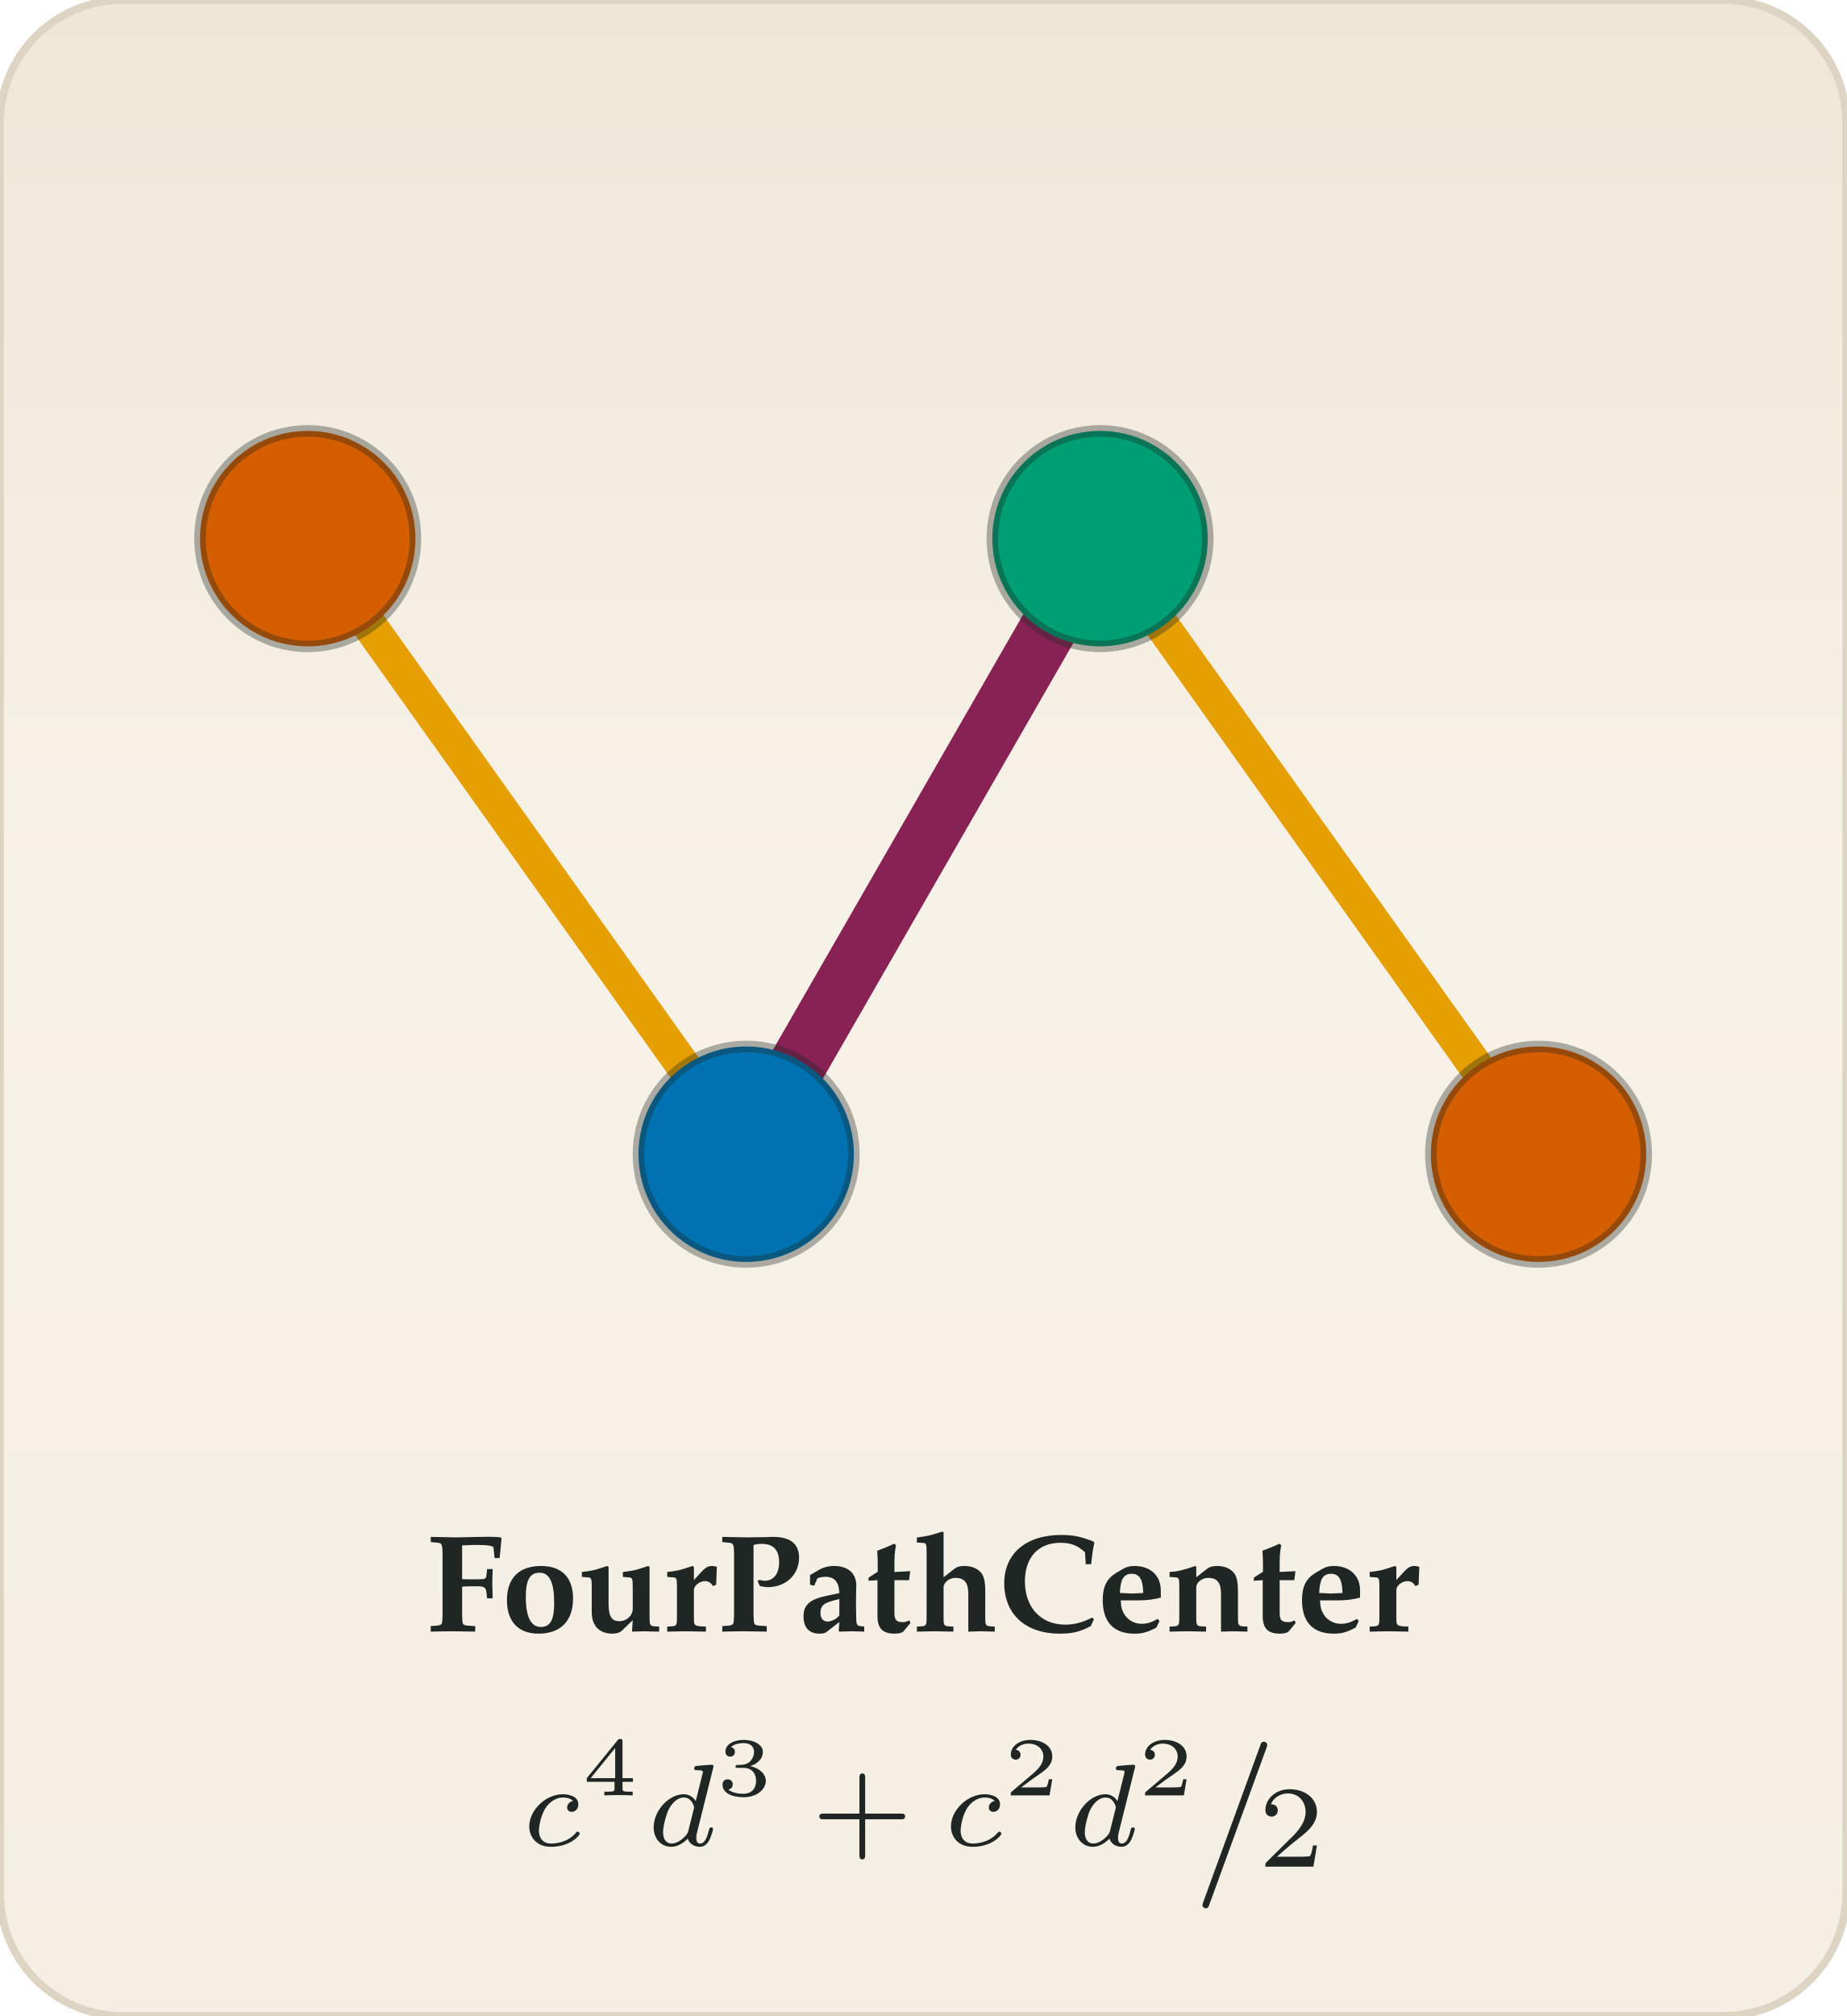
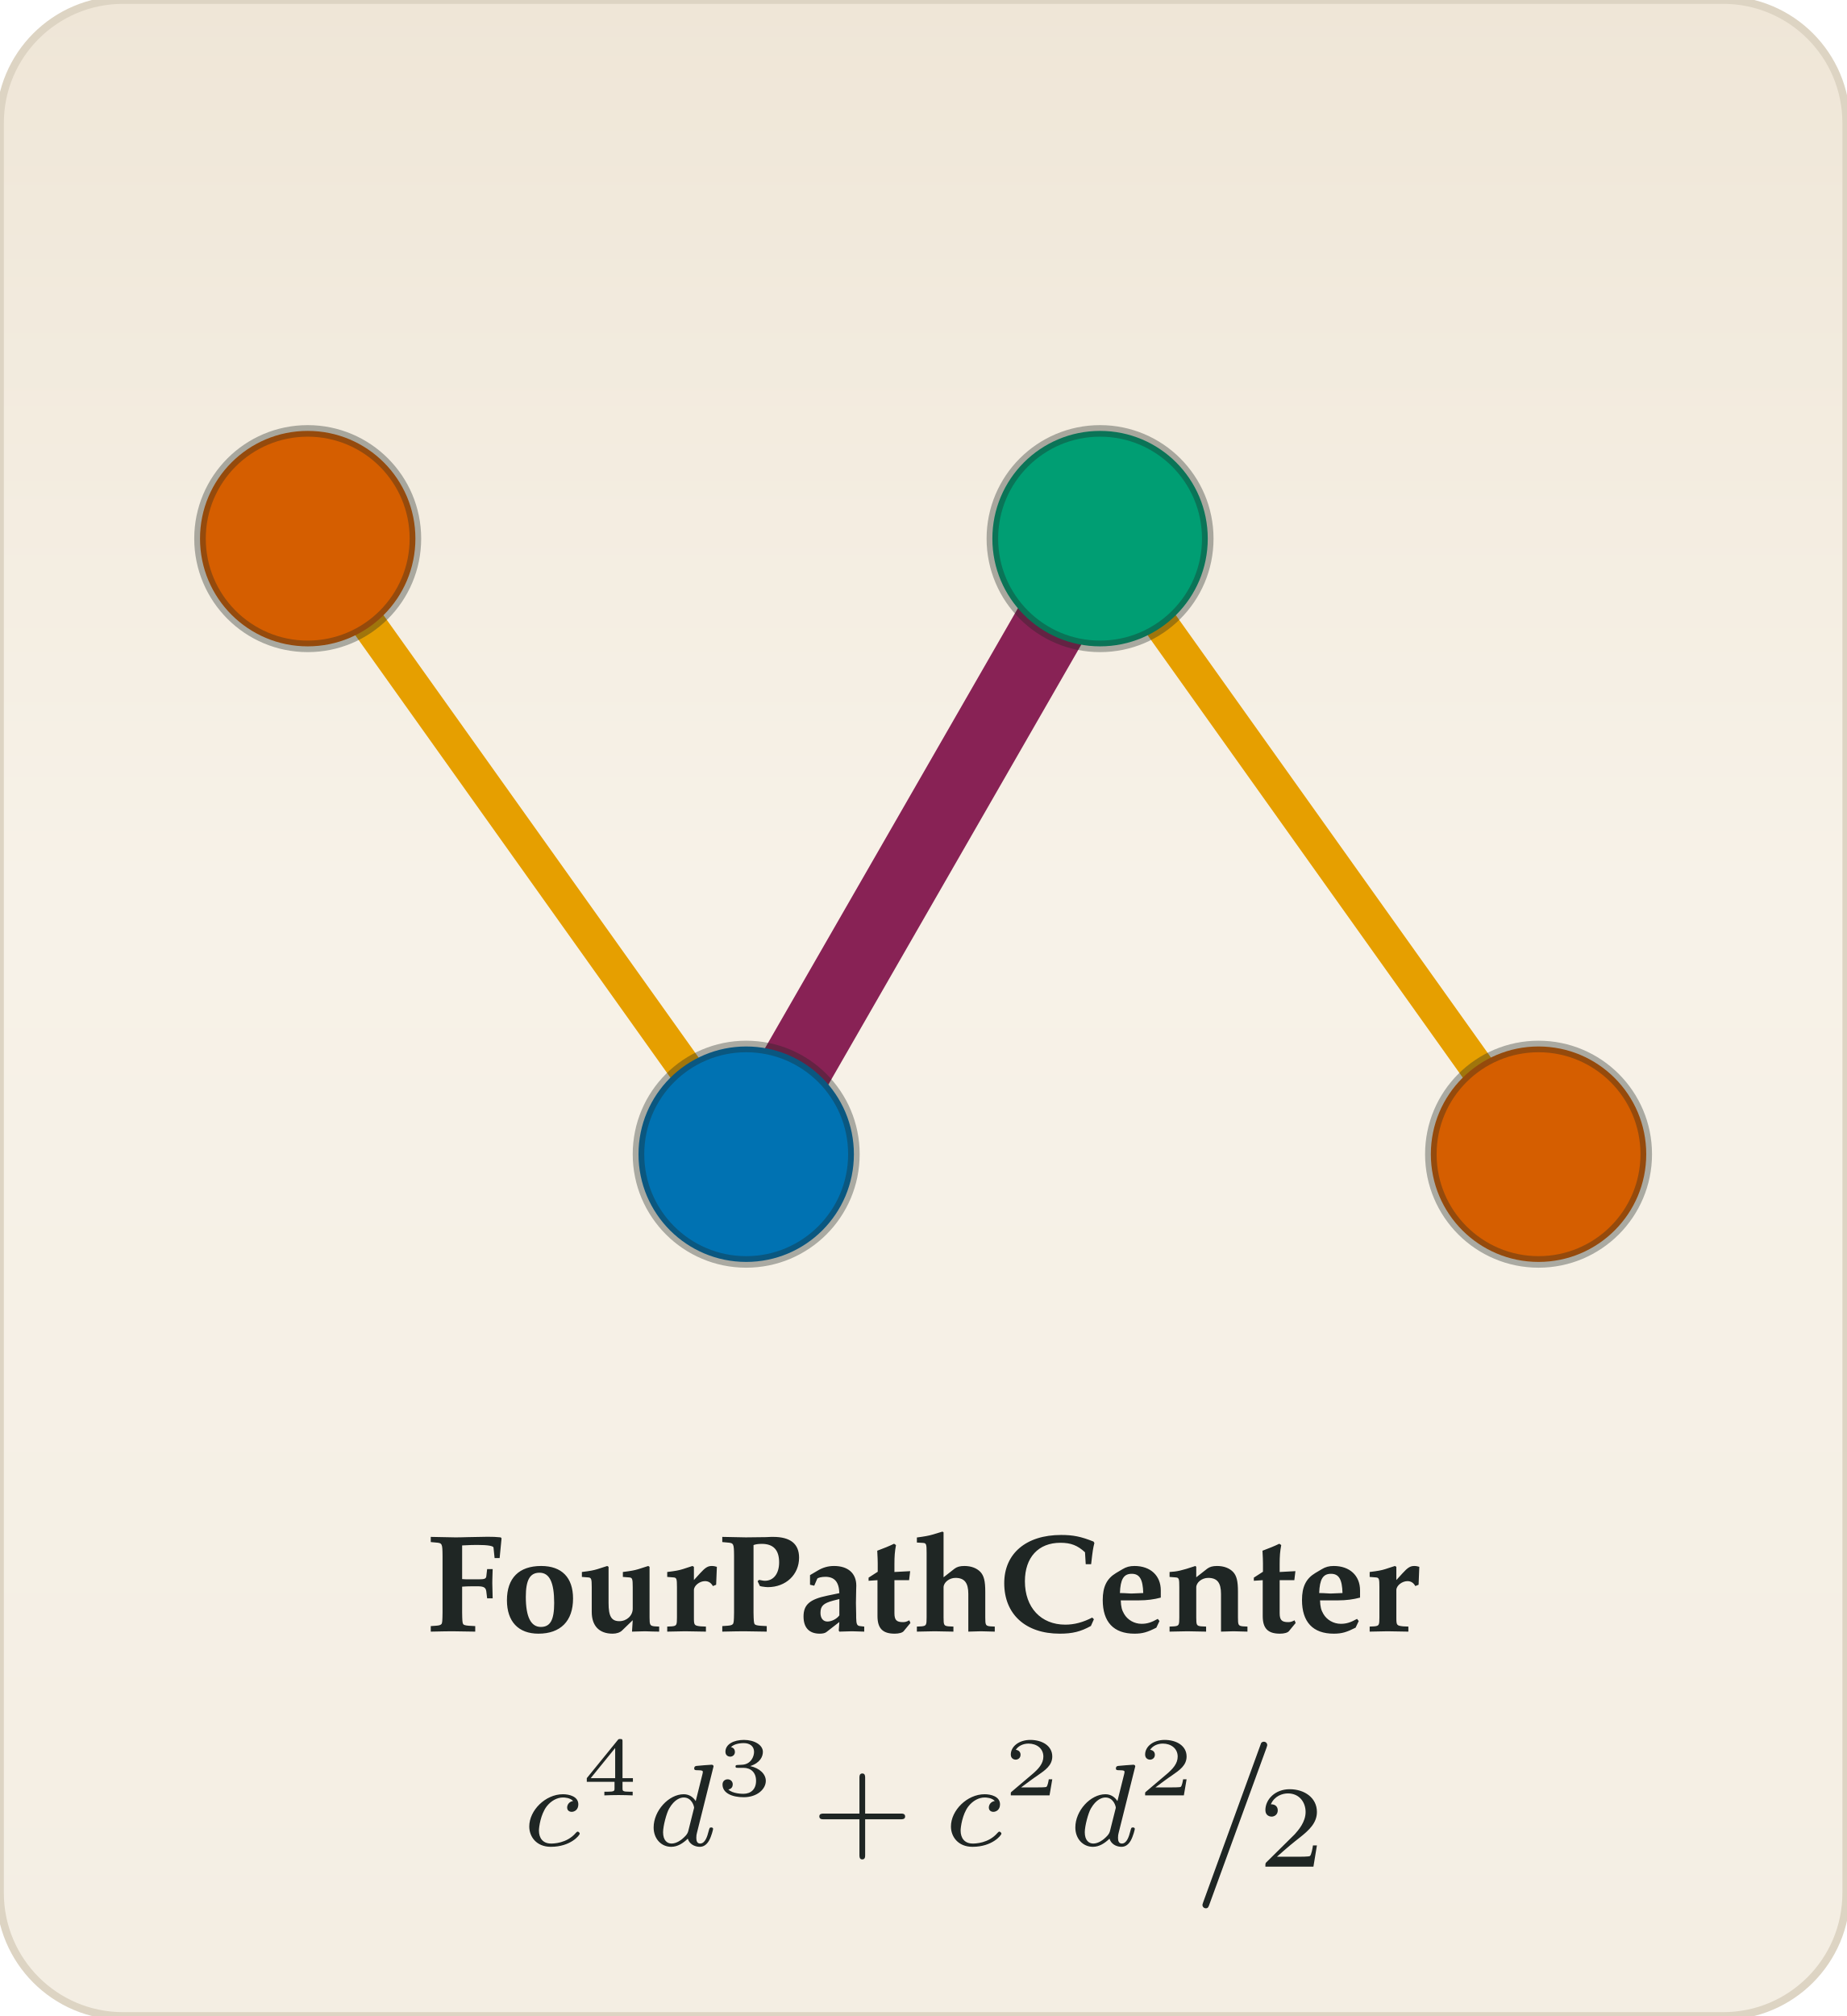
<svg xmlns="http://www.w3.org/2000/svg" xmlns:xlink="http://www.w3.org/1999/xlink" viewBox="0 0 240 262" width="240" height="262" role="img" aria-label="FourPathCenter (orbit 3)">
  <defs>
    <linearGradient id="paper" x1="0" y1="0" x2="0" y2="262" gradientUnits="userSpaceOnUse">
      <stop offset="0" stop-color="#efe6d7" />
      <stop offset="0.44" stop-color="#f7f2e8" />
      <stop offset="1" stop-color="#f4eee3" />
    </linearGradient>
  </defs>
  <rect width="240" height="262" rx="16" fill="url(#paper)" stroke="#ddd4c3" stroke-width="1" />
  <line x1="40.0" y1="70.0" x2="97.0" y2="150.0" stroke="#E69F00" stroke-width="4.5" stroke-linecap="round" />
  <line x1="143.0" y1="70.0" x2="200.0" y2="150.0" stroke="#E69F00" stroke-width="4.5" stroke-linecap="round" />
-   <line x1="97.0" y1="150.0" x2="143.0" y2="70.0" stroke="#882255" stroke-width="7.5" stroke-linecap="round" />
+   <line x1="97.0" y1="150.0" x2="143.0" y2="70.0" stroke="#882255" stroke-width="9.5" stroke-linecap="round" />
  <circle cx="40.0" cy="70.0" r="14" fill="#D55E00" stroke="#1f2624" stroke-width="1.5" stroke-opacity="0.35" />
  <circle cx="97.0" cy="150.0" r="14" fill="#0072B2" stroke="#1f2624" stroke-width="1.5" stroke-opacity="0.35" />
  <circle cx="143.0" cy="70.0" r="14" fill="#009E73" stroke="#1f2624" stroke-width="1.5" stroke-opacity="0.35" />
  <circle cx="200.0" cy="150.0" r="14" fill="#D55E00" stroke="#1f2624" stroke-width="1.5" stroke-opacity="0.35" />
  <text x="120.0" y="212" text-anchor="middle" font-family="Iowan Old Style, Palatino Linotype, Book Antiqua, Georgia, serif" font-size="18" font-weight="600" fill="#1f2624">FourPathCenter</text>
  <svg x="68.80" y="226.00" width="102.39" height="22.00" viewBox="-69.575 -70.17 47.123 10.125" overflow="visible">
    <g fill="#1f2624">
      <defs>
        <path id="f3_g0-61" d="M4.374-7.093C4.423-7.223 4.423-7.263 4.423-7.273C4.423-7.382 4.334-7.472 4.224-7.472C4.154-7.472 4.085-7.442 4.055-7.382L.598 2.112C.548 2.242 .548 2.281 .548 2.291C.548 2.401 .638 2.491 .747 2.491C.877 2.491 .907 2.421 .966 2.252L4.374-7.093Z" />
        <path id="f3_g2-43" d="M3.229-1.576H5.363C5.454-1.576 5.621-1.576 5.621-1.743C5.621-1.918 5.461-1.918 5.363-1.918H3.229V-4.059C3.229-4.149 3.229-4.317 3.062-4.317C2.887-4.317 2.887-4.156 2.887-4.059V-1.918H.746C.656-1.918 .488-1.918 .488-1.75C.488-1.576 .649-1.576 .746-1.576H2.887V.565C2.887 .656 2.887 .823 3.055 .823C3.229 .823 3.229 .663 3.229 .565V-1.576Z" />
        <path id="f3_g2-50" d="M3.522-1.269H3.285C3.264-1.116 3.194-.704 3.103-.635C3.048-.593 2.511-.593 2.413-.593H1.13C1.862-1.241 2.106-1.437 2.525-1.764C3.041-2.176 3.522-2.608 3.522-3.271C3.522-4.115 2.783-4.631 1.89-4.631C1.025-4.631 .439-4.024 .439-3.382C.439-3.027 .739-2.992 .809-2.992C.976-2.992 1.179-3.11 1.179-3.361C1.179-3.487 1.13-3.731 .767-3.731C.983-4.226 1.458-4.38 1.785-4.38C2.483-4.38 2.845-3.836 2.845-3.271C2.845-2.664 2.413-2.183 2.19-1.932L.509-.272C.439-.209 .439-.195 .439 0H3.313L3.522-1.269Z" />
        <path id="f3_g3-50" d="M2.934-.961H2.725C2.71-.867 2.66-.558 2.58-.508C2.54-.478 2.122-.478 2.047-.478H1.071C1.4-.722 1.768-1.001 2.067-1.2C2.516-1.509 2.934-1.798 2.934-2.326C2.934-2.964 2.331-3.318 1.619-3.318C.946-3.318 .453-2.929 .453-2.441C.453-2.182 .672-2.137 .742-2.137C.877-2.137 1.036-2.227 1.036-2.431C1.036-2.61 .907-2.71 .752-2.725C.892-2.949 1.181-3.098 1.514-3.098C1.998-3.098 2.401-2.809 2.401-2.321C2.401-1.903 2.112-1.584 1.729-1.26L.513-.229C.463-.184 .458-.184 .453-.149V0H2.77L2.934-.961Z" />
        <path id="f3_g3-51" d="M1.644-1.649C2.102-1.649 2.406-1.365 2.406-.872C2.406-.364 2.092-.095 1.649-.095C1.594-.095 1.001-.095 .747-.354C.951-.384 1.011-.538 1.011-.658C1.011-.842 .872-.961 .707-.961C.548-.961 .399-.857 .399-.648C.399-.13 .986 .11 1.664 .11C2.481 .11 2.989-.384 2.989-.867C2.989-1.275 2.625-1.624 2.057-1.753C2.655-1.948 2.814-2.326 2.814-2.605C2.814-3.014 2.306-3.318 1.679-3.318C1.066-3.318 .573-3.059 .573-2.61C.573-2.376 .762-2.316 .857-2.316C1.001-2.316 1.141-2.421 1.141-2.6C1.141-2.715 1.081-2.854 .902-2.884C1.116-3.113 1.559-3.128 1.664-3.128C2.027-3.128 2.286-2.944 2.286-2.605C2.286-2.316 2.097-1.863 1.574-1.833C1.435-1.828 1.415-1.823 1.285-1.818C1.23-1.813 1.176-1.808 1.176-1.733C1.176-1.649 1.225-1.649 1.315-1.649H1.644Z" />
        <path id="f3_g3-52" d="M3.073-.812V-1.031H2.451V-3.223C2.451-3.342 2.446-3.372 2.316-3.372C2.217-3.372 2.212-3.367 2.157-3.298L.314-1.031V-.812H1.973V-.423C1.973-.269 1.973-.219 1.539-.219H1.365V0C1.599-.01 1.923-.02 2.212-.02S2.819-.01 3.059 0V-.219H2.884C2.451-.219 2.451-.269 2.451-.423V-.812H3.073ZM2.012-2.834V-1.031H.548L2.012-2.834Z" />
        <path id="f3_g1-99" d="M3.055-2.671C2.803-2.629 2.699-2.434 2.699-2.28C2.699-2.092 2.845-2.022 2.971-2.022C3.124-2.022 3.368-2.134 3.368-2.469C3.368-2.943 2.824-3.075 2.448-3.075C1.402-3.075 .432-2.113 .432-1.144C.432-.544 .851 .07 1.723 .07C2.901 .07 3.452-.621 3.452-.718C3.452-.76 3.389-.837 3.333-.837C3.292-.837 3.278-.823 3.222-.767C2.678-.126 1.862-.126 1.736-.126C1.234-.126 1.011-.467 1.011-.9C1.011-1.102 1.109-1.862 1.471-2.343C1.736-2.685 2.099-2.88 2.448-2.88C2.545-2.88 2.88-2.866 3.055-2.671Z" />
        <path id="f3_g1-100" d="M3.982-4.631C3.989-4.645 4.01-4.735 4.01-4.742C4.01-4.777 3.982-4.84 3.898-4.84C3.759-4.84 3.18-4.784 3.006-4.77C2.95-4.763 2.852-4.756 2.852-4.61C2.852-4.512 2.95-4.512 3.034-4.512C3.368-4.512 3.368-4.463 3.368-4.407C3.368-4.359 3.354-4.317 3.34-4.254L2.943-2.664C2.797-2.894 2.559-3.075 2.225-3.075C1.332-3.075 .425-2.092 .425-1.088C.425-.411 .879 .07 1.478 .07C1.855 .07 2.19-.146 2.469-.418C2.601 0 3.006 .07 3.187 .07C3.438 .07 3.612-.084 3.738-.3C3.891-.572 3.982-.969 3.982-.997C3.982-1.088 3.891-1.088 3.87-1.088C3.773-1.088 3.766-1.06 3.717-.872C3.633-.537 3.501-.126 3.208-.126C3.027-.126 2.978-.279 2.978-.467C2.978-.6 2.992-.663 3.013-.753L3.982-4.631ZM2.497-.872C2.448-.676 2.294-.537 2.141-.404C2.078-.349 1.799-.126 1.499-.126C1.241-.126 .99-.307 .99-.802C.99-1.172 1.193-1.939 1.353-2.218C1.674-2.776 2.029-2.88 2.225-2.88C2.713-2.88 2.845-2.35 2.845-2.273C2.845-2.246 2.831-2.197 2.824-2.176L2.497-.872Z" />
      </defs>
      <g id="f3_page">
        <use x="-70.007" y="-63.791" xlink:href="#f3_g1-99" />
        <use x="-66.447" y="-66.797" xlink:href="#f3_g3-52" />
        <use x="-62.559" y="-63.791" xlink:href="#f3_g1-100" />
        <use x="-58.412" y="-66.797" xlink:href="#f3_g3-51" />
        <use x="-52.709" y="-63.791" xlink:href="#f3_g2-43" />
        <use x="-44.779" y="-63.791" xlink:href="#f3_g1-99" />
        <use x="-41.219" y="-66.797" xlink:href="#f3_g3-50" />
        <use x="-37.33" y="-63.791" xlink:href="#f3_g1-100" />
        <use x="-33.183" y="-66.797" xlink:href="#f3_g3-50" />
        <use x="-29.848" y="-62.535" xlink:href="#f3_g0-61" />
        <use x="-25.974" y="-62.535" xlink:href="#f3_g2-50" />
      </g>
    </g>
  </svg>
</svg>
